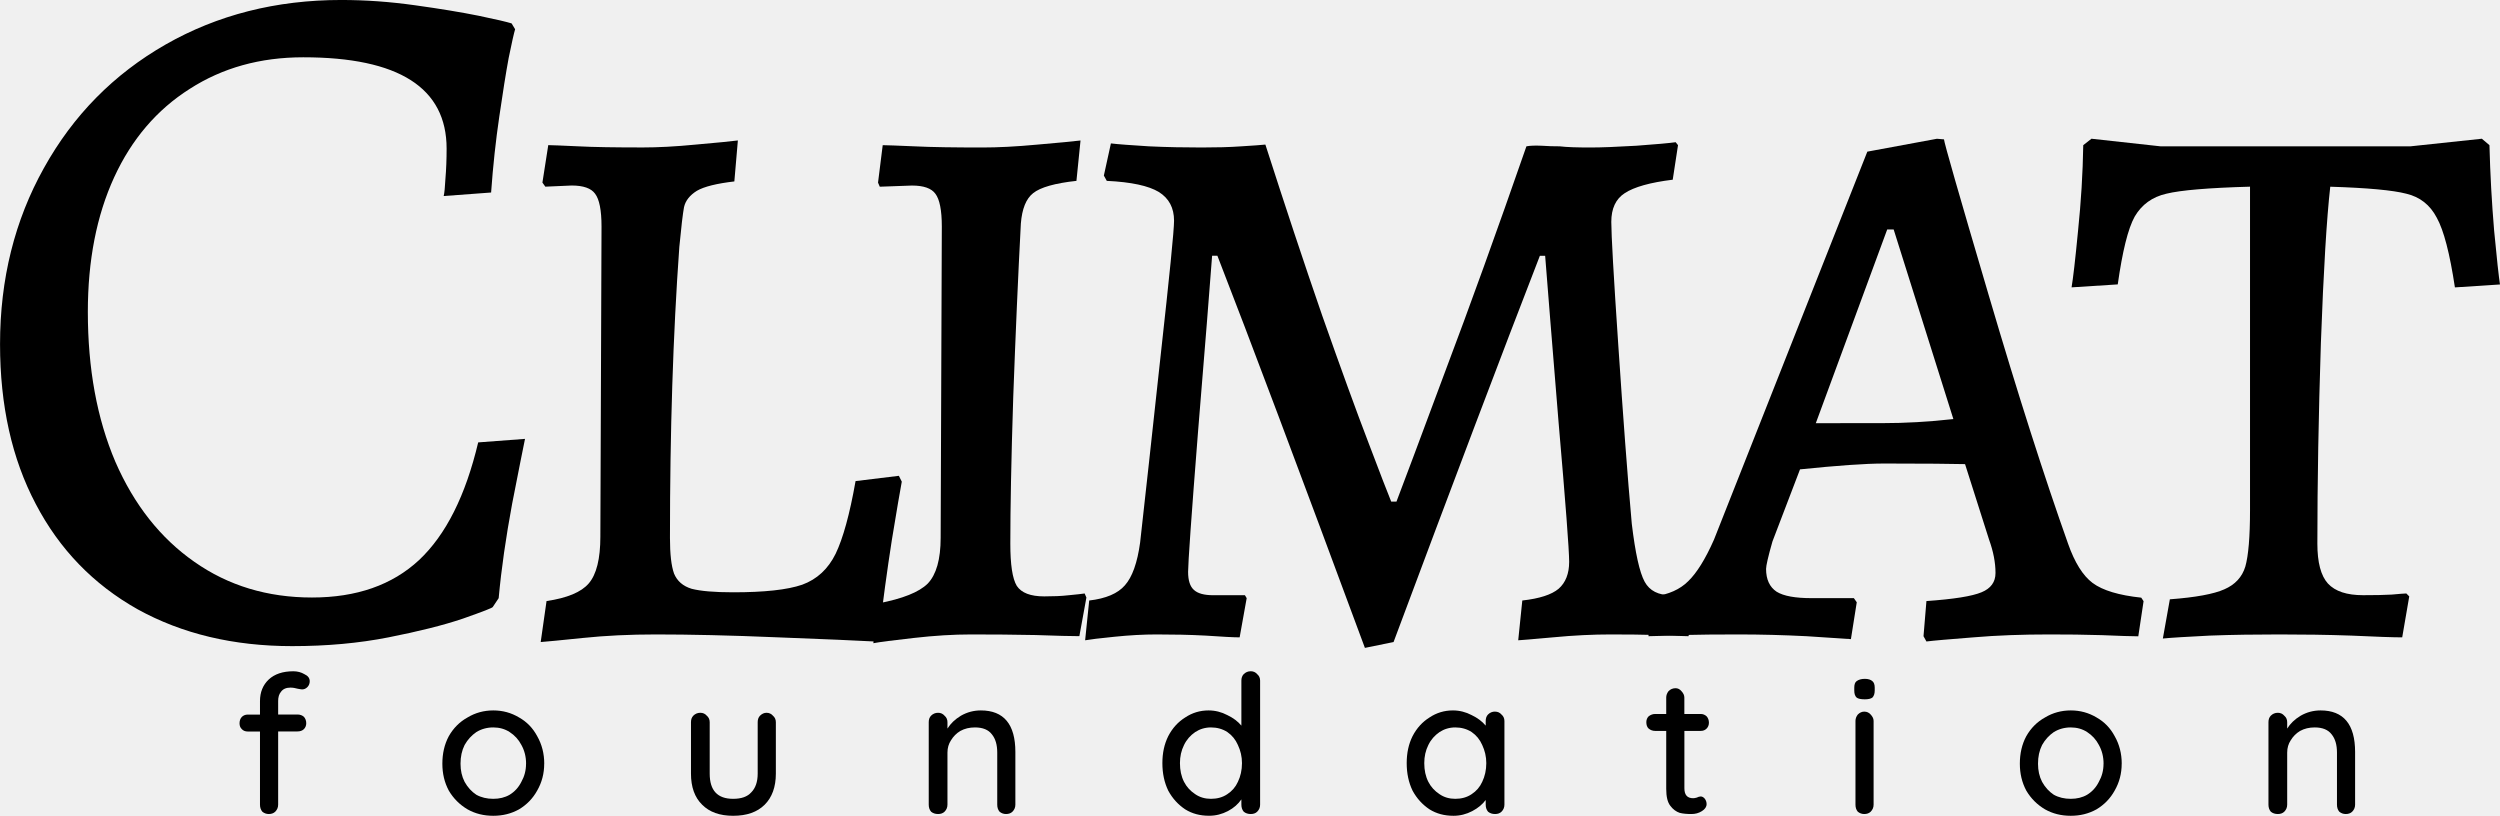
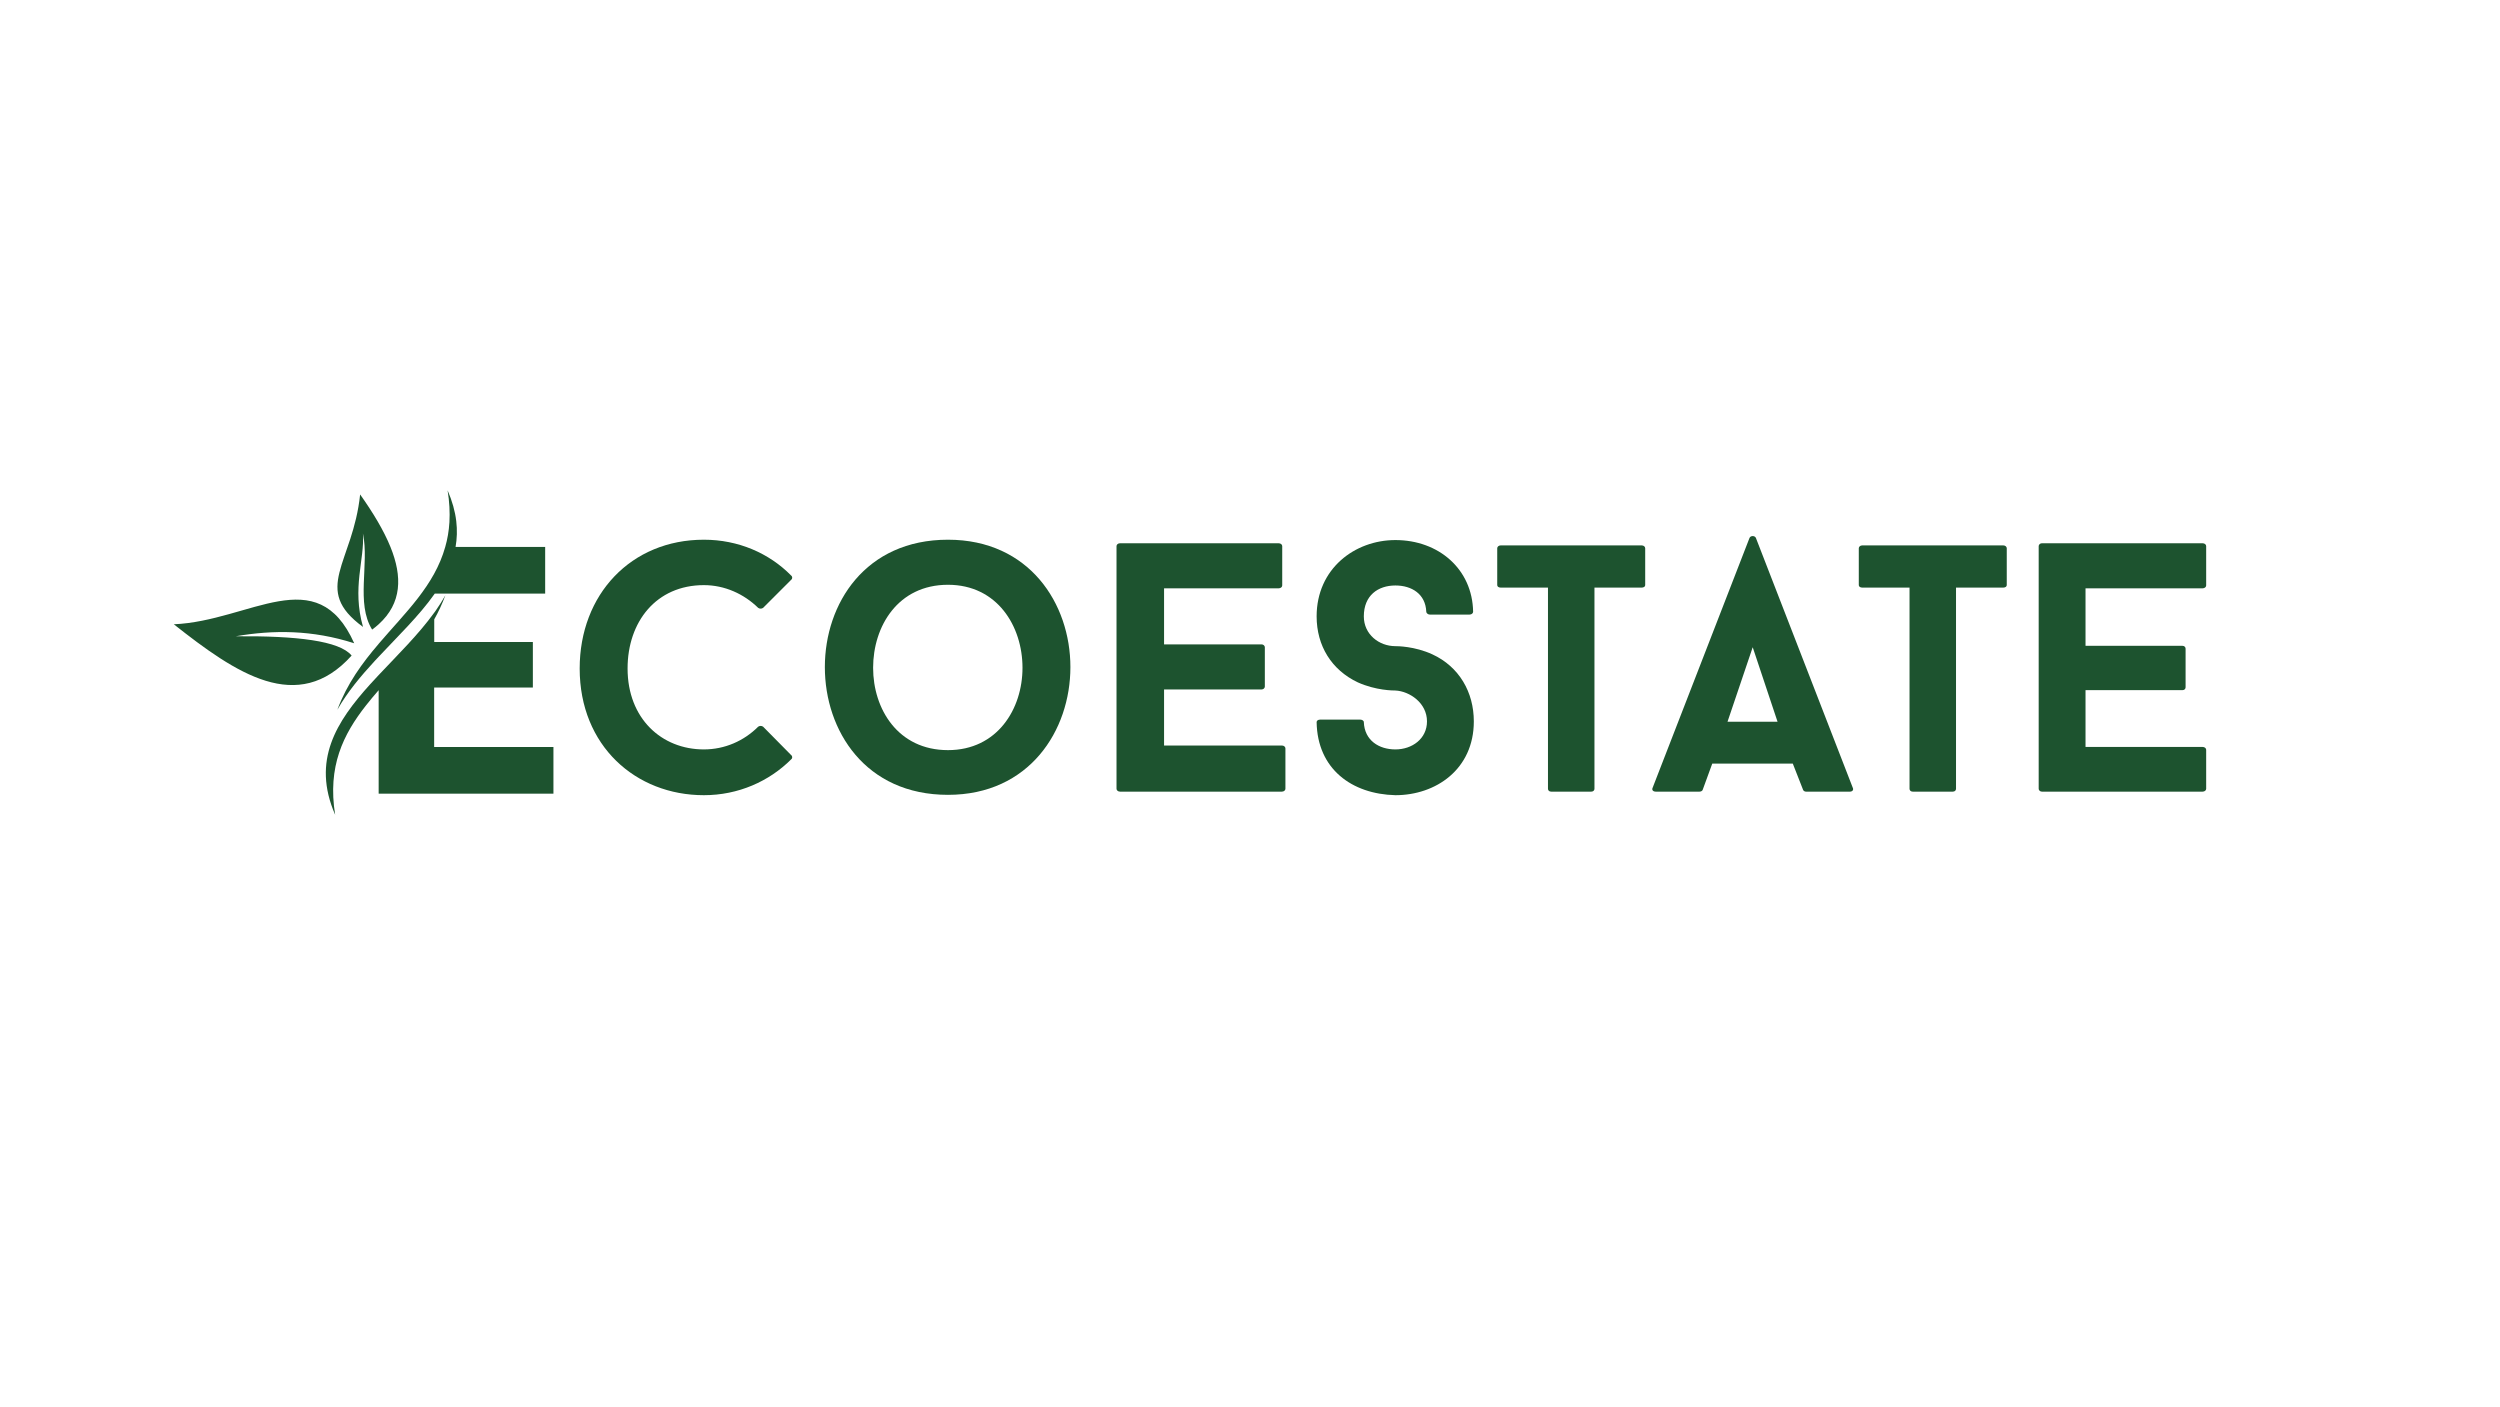
- <svg xmlns="http://www.w3.org/2000/svg" width="88.987" zoomAndPan="magnify" viewBox="0 0 66.74 21.779" height="29.038" preserveAspectRatio="xMidYMid" version="1.0" id="svg146">
-   <defs id="defs4" />
-   <g fill="#000000" fill-opacity="1" id="g24" transform="translate(-63.36252,-84.25927)">
-     <g transform="translate(62.31564,101.1968)" id="g22">
-       <g id="g20">
-         <path d="m 8.844,0.312 c -1.562,0 -2.938,-0.328 -4.125,-0.984 C 3.539,-1.336 2.633,-2.273 2,-3.484 1.363,-4.691 1.047,-6.113 1.047,-7.75 c 0,-1.738 0.391,-3.305 1.172,-4.703 0.781,-1.406 1.863,-2.504 3.25,-3.297 1.383,-0.789 2.945,-1.188 4.688,-1.188 0.645,0 1.301,0.047 1.969,0.141 0.676,0.094 1.242,0.188 1.703,0.281 0.457,0.094 0.75,0.164 0.875,0.203 l 0.094,0.156 c -0.031,0.105 -0.09,0.359 -0.172,0.766 -0.074,0.398 -0.156,0.918 -0.25,1.562 -0.094,0.637 -0.168,1.312 -0.219,2.031 l -1.266,0.094 c 0.02,-0.082 0.035,-0.238 0.047,-0.469 0.02,-0.238 0.031,-0.504 0.031,-0.797 0,-1.625 -1.277,-2.438 -3.828,-2.438 -1.148,0 -2.156,0.281 -3.031,0.844 -0.875,0.555 -1.547,1.34 -2.016,2.359 -0.469,1.023 -0.703,2.219 -0.703,3.594 0,1.512 0.242,2.844 0.734,4 0.5,1.148 1.203,2.039 2.109,2.672 0.906,0.637 1.953,0.953 3.141,0.953 1.188,0 2.141,-0.332 2.859,-1 0.719,-0.676 1.242,-1.723 1.578,-3.141 l 1.25,-0.094 c -0.055,0.262 -0.168,0.84 -0.344,1.734 C 14.551,-2.586 14.43,-1.75 14.359,-0.969 l -0.156,0.234 c 0,0.023 -0.266,0.125 -0.797,0.312 -0.531,0.18 -1.195,0.344 -1.984,0.5 C 10.629,0.234 9.77,0.312 8.844,0.312 Z m 0,0" id="path18" />
+ <svg xmlns="http://www.w3.org/2000/svg" width="1920" zoomAndPan="magnify" viewBox="0 0 1440 810" height="1080" preserveAspectRatio="xMidYMid meet" version="1.0">
+   <defs>
+     <g />
+     <clipPath id="40ea0d974b">
+       <path d="M 187 342 L 318.914 342 L 318.914 469.234 L 187 469.234 Z M 187 342 " clip-rule="nonzero" />
+     </clipPath>
+     <clipPath id="e460a29820">
+       <path d="M 100.113 284 L 230 284 L 230 395 L 100.113 395 Z M 100.113 284 " clip-rule="nonzero" />
+     </clipPath>
+     <clipPath id="9c72a6dcb3">
+       <path d="M 194 282.441 L 315 282.441 L 315 409 L 194 409 Z M 194 282.441 " clip-rule="nonzero" />
+     </clipPath>
+   </defs>
+   <rect x="-144" width="1728" fill="#ffffff" y="-81" height="972" fill-opacity="1" />
+   <rect x="-144" width="1728" fill="#ffffff" y="-81" height="972" fill-opacity="1" />
+   <g clip-path="url(#40ea0d974b)">
+     <path fill="#1d532f" d="M 318.781 430.305 L 318.781 457.156 L 218.105 457.156 L 218.105 397.547 C 215.57 400.48 213.121 403.363 210.801 406.34 C 197.727 423 188.543 441.414 193.047 469.316 C 179.402 438.004 193.789 415.609 213.25 394.094 C 214.824 392.344 216.445 390.594 218.105 388.844 C 228.996 377.254 240.891 365.668 250.121 352.895 C 250.426 352.457 250.73 352.066 251.039 351.629 C 253.008 348.785 254.844 345.898 256.547 342.879 C 254.711 347.824 252.57 352.414 250.121 356.746 L 250.121 369.777 L 306.93 369.777 L 306.93 396.02 L 250.074 396.02 L 250.074 430.262 L 318.781 430.262 Z M 318.781 430.305 " fill-opacity="1" fill-rule="nonzero" />
+   </g>
+   <g clip-path="url(#e460a29820)">
+     <path fill="#1d532f" d="M 100.113 359.586 C 144.109 357.707 182.551 322.5 204.023 370.52 C 179.797 362.734 157.359 362.781 135.754 366.496 C 170.785 366.191 195.582 369.078 202.535 377.605 C 171.484 412.113 135.93 387.883 100.113 359.586 Z M 209.098 361.117 C 202.625 338.418 210.059 322.633 209.055 307.281 C 212.77 325.082 204.898 347.43 214.344 362.648 C 215.699 361.645 216.969 360.637 218.105 359.586 C 231.488 347.473 231.84 332.164 224.93 315.109 C 221.035 305.488 214.871 295.297 207.434 284.801 C 203.281 324.645 179.27 339.293 209.098 361.117 Z M 209.098 361.117 " fill-opacity="1" fill-rule="nonzero" />
+   </g>
+   <g clip-path="url(#9c72a6dcb3)">
+     <path fill="#1d532f" d="M 258.867 300.809 C 259.172 295.168 258.91 289.043 257.816 282.441 C 260.527 288.695 262.145 294.598 262.801 300.152 C 263.414 305.355 263.238 310.297 262.41 315.023 L 314.016 315.023 L 314.016 341.918 L 250.426 341.918 C 250.34 342.094 250.207 342.227 250.074 342.398 C 241.328 354.777 229.348 366.277 218.062 378.348 C 217.363 379.094 216.707 379.793 216.008 380.535 C 207.785 389.457 200 398.73 194.316 408.832 C 199.867 393.832 208.703 381.848 218.062 370.914 C 218.105 370.871 218.105 370.828 218.148 370.781 C 233.5 352.809 250.207 337.328 256.461 315.023 C 257.73 310.605 258.559 305.883 258.867 300.809 Z M 258.867 300.809 " fill-opacity="1" fill-rule="nonzero" />
+   </g>
+   <g fill="#1d532f" fill-opacity="1">
+     <g transform="translate(323.8789, 455.9873)">
+       <g>
+         <path d="M 81.551 -24.32 C 57.227 -24.32 37.605 -42.102 37.605 -70.922 C 37.605 -97.902 54.164 -118.953 81.551 -118.953 C 93.609 -118.953 104.645 -113.844 112.82 -105.871 C 113.637 -105.258 114.863 -105.258 115.684 -105.871 L 131.828 -122.02 C 132.648 -122.633 132.648 -123.859 131.828 -124.473 C 119.156 -137.348 101.375 -145.113 81.551 -145.113 C 39.652 -145.113 10.016 -113.637 10.016 -70.922 C 10.016 -26.367 42.309 2.043 81.551 2.043 C 101.375 2.043 119.156 -5.926 131.828 -18.598 C 132.648 -19.211 132.648 -20.438 131.828 -21.051 L 115.684 -37.402 C 114.863 -38.016 113.637 -38.016 112.82 -37.402 C 104.645 -29.227 93.609 -24.32 81.551 -24.32 Z M 81.551 -24.32 " />
      </g>
    </g>
  </g>
-   <g fill="#000000" fill-opacity="1" id="g32" transform="translate(-63.36252,-84.25927)">
-     <g transform="translate(76.20238,101.1968)" id="g30">
-       <g id="g28">
-         <path d="m 1.75,-0.891 c 0.551,-0.082 0.926,-0.238 1.125,-0.469 0.207,-0.238 0.312,-0.656 0.312,-1.25 l 0.031,-8.281 c 0,-0.438 -0.059,-0.727 -0.172,-0.875 -0.105,-0.145 -0.312,-0.219 -0.625,-0.219 l -0.703,0.031 -0.078,-0.109 0.156,-1 c 0.094,0 0.352,0.012 0.781,0.031 0.438,0.023 1.02,0.031 1.75,0.031 0.383,0 0.859,-0.023 1.422,-0.078 0.57,-0.051 0.941,-0.086 1.109,-0.109 l -0.094,1.094 c -0.469,0.055 -0.805,0.137 -1,0.25 -0.188,0.117 -0.305,0.262 -0.344,0.438 -0.031,0.168 -0.074,0.523 -0.125,1.062 -0.168,2.336 -0.25,4.922 -0.25,7.766 0,0.43 0.035,0.746 0.109,0.953 0.082,0.199 0.238,0.336 0.469,0.406 0.238,0.062 0.609,0.094 1.109,0.094 0.832,0 1.445,-0.066 1.844,-0.203 C 8.973,-1.473 9.27,-1.75 9.469,-2.156 9.664,-2.562 9.844,-3.207 10,-4.094 l 1.156,-0.141 0.078,0.156 c -0.043,0.23 -0.133,0.75 -0.266,1.562 -0.125,0.805 -0.242,1.652 -0.344,2.547 L 10.5,0.188 C 10.094,0.164 9.238,0.129 7.938,0.078 6.645,0.023 5.555,0 4.672,0 3.973,0 3.32,0.031 2.719,0.094 2.125,0.156 1.75,0.191 1.594,0.203 Z m 0,0" id="path26" />
+   <g fill="#1d532f" fill-opacity="1">
+     <g transform="translate(465.7147, 455.9873)">
+       <g>
+         <path d="M 80.324 -145.113 C 32.703 -145.113 9.402 -108.324 9.402 -71.738 C 9.402 -35.156 32.703 1.84 80.324 1.84 C 127.129 1.84 150.836 -35.156 150.836 -71.738 C 150.836 -108.324 127.129 -145.113 80.324 -145.113 Z M 80.324 -23.914 C 51.504 -23.914 37.199 -47.621 37.199 -71.332 C 37.199 -95.242 51.504 -119.156 80.324 -119.156 C 108.734 -119.156 123.246 -95.242 123.246 -71.332 C 123.246 -47.621 108.734 -23.914 80.324 -23.914 Z M 80.324 -23.914 " />
      </g>
    </g>
  </g>
-   <g fill="#000000" fill-opacity="1" id="g40" transform="translate(-63.36252,-84.25927)">
-     <g transform="translate(85.28607,101.1968)" id="g38">
-       <g id="g36">
-         <path d="m 1.516,-0.828 c 0.656,-0.125 1.098,-0.301 1.328,-0.531 0.227,-0.238 0.344,-0.645 0.344,-1.219 l 0.031,-8.312 c 0,-0.438 -0.059,-0.727 -0.172,-0.875 -0.105,-0.145 -0.312,-0.219 -0.625,-0.219 l -0.859,0.031 -0.047,-0.109 0.125,-1 c 0.102,0 0.383,0.012 0.844,0.031 C 2.953,-13.008 3.562,-13 4.312,-13 c 0.395,0 0.883,-0.023 1.469,-0.078 0.582,-0.051 0.961,-0.086 1.141,-0.109 l -0.109,1.078 c -0.574,0.062 -0.961,0.172 -1.156,0.328 -0.188,0.148 -0.297,0.418 -0.328,0.812 -0.074,1.398 -0.141,2.938 -0.203,4.625 -0.055,1.688 -0.078,2.996 -0.078,3.922 0,0.555 0.055,0.93 0.172,1.125 0.125,0.188 0.367,0.281 0.734,0.281 0.238,0 0.457,-0.008 0.656,-0.031 0.207,-0.02 0.348,-0.035 0.422,-0.047 l 0.047,0.109 -0.188,1.031 C 6.68,0.047 6.289,0.035 5.719,0.016 5.145,0.004 4.57,0 4,0 3.531,0 3.02,0.031 2.469,0.094 1.914,0.156 1.555,0.203 1.391,0.234 Z m 0,0" id="path34" />
+   <g fill="#1d532f" fill-opacity="1">
+     <g transform="translate(628.6011, 455.9873)">
+       <g>
+         <path d="M 41.898 -117.113 L 107.914 -117.113 C 109.141 -117.113 109.961 -117.93 109.961 -118.75 L 109.961 -141.434 C 109.961 -142.254 109.141 -143.07 107.914 -143.07 L 16.555 -143.07 C 15.328 -143.07 14.512 -142.254 14.512 -141.434 L 14.512 -1.637 C 14.512 -0.816 15.328 0 16.555 0 L 109.754 0 C 110.98 0 111.801 -0.816 111.801 -1.637 L 111.801 -24.934 C 111.801 -25.754 110.98 -26.57 109.754 -26.57 L 41.898 -26.57 L 41.898 -58.863 L 98.105 -58.863 C 99.129 -58.863 99.945 -59.68 99.945 -60.5 L 99.945 -83.184 C 99.945 -84.004 99.129 -84.82 98.105 -84.82 L 41.898 -84.82 Z M 41.898 -117.113 " />
      </g>
    </g>
  </g>
-   <g fill="#000000" fill-opacity="1" id="g48" transform="translate(-63.36252,-84.25927)">
-     <g transform="translate(91.15903,101.1968)" id="g46">
-       <g id="g44">
-         <path d="m 8.641,0.359 c -1.762,-4.758 -3.074,-8.25 -3.938,-10.469 H 4.562 c -0.062,0.844 -0.188,2.406 -0.375,4.688 -0.18,2.273 -0.266,3.523 -0.266,3.75 0,0.23 0.051,0.391 0.156,0.484 0.102,0.094 0.273,0.141 0.516,0.141 H 5.438 l 0.047,0.078 -0.188,1.047 C 5.141,0.078 4.836,0.062 4.391,0.031 3.953,0.008 3.516,0 3.078,0 2.734,0 2.359,0.02 1.953,0.062 1.555,0.102 1.297,0.133 1.172,0.156 l 0.109,-1.062 c 0.445,-0.051 0.766,-0.188 0.953,-0.406 0.195,-0.219 0.332,-0.598 0.406,-1.141 0.133,-1.188 0.316,-2.848 0.547,-4.984 0.238,-2.145 0.359,-3.348 0.359,-3.609 0,-0.344 -0.137,-0.598 -0.406,-0.766 C 2.867,-11.977 2.406,-12.078 1.75,-12.109 L 1.672,-12.25 l 0.188,-0.859 c 0.188,0.023 0.523,0.047 1.016,0.078 C 3.363,-13.008 3.832,-13 4.281,-13 c 0.383,0 0.738,-0.008 1.062,-0.031 0.32,-0.02 0.535,-0.035 0.641,-0.047 0.52,1.617 1.023,3.137 1.516,4.562 0.5,1.418 0.91,2.547 1.234,3.391 0.32,0.844 0.523,1.371 0.609,1.578 h 0.141 c 0.188,-0.488 0.613,-1.629 1.281,-3.422 0.676,-1.789 1.406,-3.812 2.188,-6.062 0.102,-0.02 0.238,-0.023 0.406,-0.016 0.164,0.012 0.328,0.016 0.484,0.016 0.188,0.023 0.461,0.031 0.828,0.031 0.281,0 0.688,-0.016 1.219,-0.047 0.531,-0.039 0.879,-0.07 1.047,-0.094 L 17,-13.062 l -0.141,0.922 c -0.605,0.074 -1.031,0.195 -1.281,0.359 -0.242,0.156 -0.359,0.414 -0.359,0.766 0,0.344 0.062,1.449 0.188,3.312 0.125,1.867 0.242,3.449 0.359,4.75 0.094,0.781 0.207,1.297 0.344,1.547 0.133,0.242 0.367,0.359 0.703,0.359 l 0.609,-0.031 0.047,0.094 -0.188,1.031 c -0.137,0 -0.406,-0.012 -0.812,-0.031 C 16.07,0.004 15.648,0 15.203,0 14.742,0 14.227,0.023 13.656,0.078 13.082,0.129 12.773,0.156 12.734,0.156 l 0.109,-1.062 C 13.301,-0.957 13.625,-1.062 13.812,-1.219 14,-1.383 14.094,-1.625 14.094,-1.938 14.094,-2.25 14,-3.488 13.812,-5.656 13.633,-7.832 13.516,-9.316 13.453,-10.109 H 13.312 c -1.023,2.637 -2.324,6.074 -3.906,10.312 z m 0,0" id="path42" />
+   <g fill="#1d532f" fill-opacity="1">
+     <g transform="translate(748.7733, 455.9873)">
+       <g>
+         <path d="M 54.98 2.043 C 78.281 2.043 100.148 -12.875 100.148 -40.469 C 100.148 -57.227 91.77 -71.945 76.234 -79.098 C 66.016 -83.797 56 -83.797 54.98 -83.797 C 45.578 -83.797 36.789 -90.543 36.789 -100.965 C 36.789 -113.027 44.965 -118.75 54.98 -118.75 C 64.383 -118.75 72.352 -113.844 72.762 -103.625 C 72.762 -102.805 73.785 -101.988 74.805 -101.988 L 97.695 -101.988 C 98.922 -101.988 99.742 -102.805 99.742 -103.625 C 99.332 -128.148 79.914 -144.91 54.98 -144.91 C 31.477 -144.91 9.605 -128.355 9.605 -100.965 C 9.605 -84.004 18.191 -70.105 33.316 -62.949 C 43.738 -58.25 53.754 -58.25 54.98 -58.25 C 63.156 -57.84 73.172 -51.098 73.172 -40.469 C 73.172 -30.453 64.586 -24.32 54.98 -24.32 C 45.578 -24.32 37.199 -29.43 36.789 -40.059 C 36.789 -40.879 35.766 -41.492 34.746 -41.492 L 11.648 -41.492 C 10.422 -41.492 9.605 -40.879 9.605 -40.059 C 10.016 -13.082 29.84 1.43 54.98 2.043 Z M 54.98 2.043 " />
      </g>
    </g>
  </g>
-   <g fill="#000000" fill-opacity="1" id="g56" transform="translate(-63.36252,-84.25927)">
-     <g transform="translate(107.369,101.1968)" id="g54">
-       <g id="g52">
-         <path d="m 7.344,0.047 0.078,-0.938 c 0.727,-0.051 1.219,-0.129 1.469,-0.234 0.25,-0.102 0.375,-0.273 0.375,-0.516 0,-0.281 -0.059,-0.578 -0.172,-0.891 L 8.453,-4.547 c -0.344,-0.008 -1.062,-0.016 -2.156,-0.016 -0.512,0 -1.262,0.055 -2.25,0.156 L 3.312,-2.484 C 3.195,-2.078 3.141,-1.832 3.141,-1.75 c 0,0.281 0.094,0.484 0.281,0.609 0.188,0.117 0.5,0.172 0.938,0.172 h 1.125 L 5.562,-0.859 5.406,0.125 C 5.227,0.113 4.832,0.086 4.219,0.047 3.602,0.016 3,0 2.406,0 1.844,0 1.336,0.004 0.891,0.016 0.453,0.035 0.156,0.047 0,0.047 l 0.156,-1.062 c 0.383,-0.051 0.688,-0.188 0.906,-0.406 0.227,-0.219 0.457,-0.586 0.688,-1.109 l 4.094,-10.359 1.859,-0.344 0.188,0.016 c 0,0.074 0.395,1.453 1.188,4.141 0.789,2.68 1.5,4.898 2.125,6.656 0.176,0.5 0.395,0.852 0.656,1.047 0.27,0.199 0.703,0.328 1.297,0.391 l 0.062,0.094 -0.141,0.938 c -0.18,0 -0.5,-0.012 -0.969,-0.031 C 11.641,0.004 11.172,0 10.703,0 9.992,0 9.316,0.023 8.672,0.078 8.023,0.129 7.609,0.164 7.422,0.188 Z m -1.109,-5.688 c 0.613,0 1.25,-0.035 1.906,-0.109 l -1.594,-5.062 H 6.375 l -1.906,5.172 z m 0,0" id="path50" />
+   <g fill="#1d532f" fill-opacity="1">
+     <g transform="translate(859.7486, 455.9873)">
+       <g>
+         <path d="M 87.887 -118.953 L 87.887 -140.207 C 87.887 -141.027 87.07 -141.844 85.844 -141.844 L 4.699 -141.844 C 3.473 -141.844 2.656 -141.027 2.656 -140.207 L 2.656 -118.953 C 2.656 -118.137 3.473 -117.523 4.699 -117.523 L 31.883 -117.523 L 31.883 -1.637 C 31.883 -0.816 32.496 0 33.723 0 L 56.82 0 C 58.047 0 58.66 -0.816 58.66 -1.637 L 58.66 -117.523 L 85.844 -117.523 C 87.07 -117.523 87.887 -118.137 87.887 -118.953 Z M 87.887 -118.953 " />
      </g>
    </g>
  </g>
-   <g fill="#000000" fill-opacity="1" id="g64" transform="translate(-63.36252,-84.25927)">
-     <g transform="translate(118.2277,101.1968)" id="g62">
-       <g id="g60">
-         <path d="m 3.062,-0.938 c 0.688,-0.051 1.172,-0.141 1.453,-0.266 0.289,-0.125 0.477,-0.328 0.562,-0.609 0.082,-0.289 0.125,-0.789 0.125,-1.5 v -8.641 c -1.105,0.031 -1.852,0.094 -2.234,0.188 -0.375,0.086 -0.656,0.289 -0.844,0.609 -0.18,0.324 -0.328,0.93 -0.453,1.812 L 0.438,-9.266 c 0.039,-0.227 0.098,-0.727 0.172,-1.5 C 0.691,-11.547 0.738,-12.312 0.75,-13.062 l 0.219,-0.172 1.844,0.203 h 6.672 l 1.906,-0.203 0.203,0.172 c 0.02,0.773 0.062,1.531 0.125,2.281 0.07,0.75 0.125,1.23 0.156,1.438 l -1.203,0.078 C 10.535,-10.172 10.375,-10.789 10.188,-11.125 10.008,-11.469 9.738,-11.68 9.375,-11.766 9.02,-11.859 8.344,-11.922 7.344,-11.953 7.25,-11.117 7.164,-9.727 7.094,-7.781 7.031,-5.844 7,-4.055 7,-2.422 c 0,0.5 0.094,0.855 0.281,1.062 0.195,0.211 0.508,0.312 0.938,0.312 0.312,0 0.566,-0.004 0.766,-0.016 C 9.191,-1.082 9.32,-1.094 9.375,-1.094 l 0.078,0.078 -0.188,1.094 C 9.023,0.078 8.57,0.062 7.906,0.031 7.25,0.008 6.609,0 5.984,0 5.359,0 4.738,0.008 4.125,0.031 3.52,0.062 3.102,0.086 2.875,0.109 Z m 0,0" id="path58" />
+   <g fill="#1d532f" fill-opacity="1">
+     <g transform="translate(951.3083, 455.9873)">
+       <g>
+         <path d="M 81.344 -16.148 L 87.273 -1.023 C 87.477 -0.41 88.293 0 88.906 0 L 114.25 0 C 115.684 0 116.5 -1.023 115.887 -2.25 L 60.09 -146.137 C 59.477 -147.566 57.023 -147.566 56.41 -146.137 L 0.613 -2.25 C 0 -1.023 0.816 0 2.453 0 L 27.594 0 C 28.41 0 29.227 -0.41 29.43 -1.023 L 34.949 -16.148 Z M 43.738 -40.266 L 58.25 -83.184 L 72.559 -40.266 Z M 43.738 -40.266 " />
      </g>
    </g>
  </g>
-   <g fill="#000000" fill-opacity="1" id="g72" transform="translate(-63.36252,-84.25927)">
-     <g transform="translate(69.5994,105.9911)" id="g70">
-       <g id="g68">
-         <path d="m 1.516,-3.375 c -0.117,0 -0.199,0.039 -0.25,0.109 -0.055,0.062 -0.078,0.148 -0.078,0.25 v 0.359 h 0.516 c 0.07,0 0.129,0.023 0.172,0.062 0.039,0.043 0.062,0.102 0.062,0.172 0,0.062 -0.023,0.117 -0.062,0.156 -0.043,0.043 -0.102,0.062 -0.172,0.062 H 1.188 V -0.25 c 0,0.074 -0.027,0.137 -0.078,0.188 C 1.066,-0.02 1.008,0 0.938,0 0.875,0 0.816,-0.02 0.766,-0.062 0.723,-0.113 0.703,-0.176 0.703,-0.25 V -2.203 H 0.375 c -0.062,0 -0.117,-0.02 -0.156,-0.062 -0.043,-0.039 -0.062,-0.094 -0.062,-0.156 0,-0.07 0.02,-0.129 0.062,-0.172 0.039,-0.039 0.094,-0.062 0.156,-0.062 h 0.328 v -0.359 c 0,-0.238 0.078,-0.43 0.234,-0.578 0.156,-0.145 0.375,-0.219 0.656,-0.219 0.113,0 0.211,0.027 0.297,0.078 0.094,0.043 0.141,0.105 0.141,0.188 0,0.062 -0.023,0.117 -0.062,0.156 -0.043,0.043 -0.09,0.062 -0.141,0.062 -0.012,0 -0.047,-0.004 -0.109,-0.016 C 1.645,-3.363 1.578,-3.375 1.516,-3.375 Z m 0,0" id="path66" />
+   <g fill="#1d532f" fill-opacity="1">
+     <g transform="translate(1068.006, 455.9873)">
+       <g>
+         <path d="M 87.887 -118.953 L 87.887 -140.207 C 87.887 -141.027 87.07 -141.844 85.844 -141.844 L 4.699 -141.844 C 3.473 -141.844 2.656 -141.027 2.656 -140.207 L 2.656 -118.953 C 2.656 -118.137 3.473 -117.523 4.699 -117.523 L 31.883 -117.523 L 31.883 -1.637 C 31.883 -0.816 32.496 0 33.723 0 L 56.82 0 C 58.047 0 58.66 -0.816 58.66 -1.637 L 58.66 -117.523 L 85.844 -117.523 C 87.07 -117.523 87.887 -118.137 87.887 -118.953 Z M 87.887 -118.953 " />
      </g>
    </g>
  </g>
-   <g fill="#000000" fill-opacity="1" id="g80" transform="translate(-63.36252,-84.25927)">
-     <g transform="translate(74.96817,105.9911)" id="g78">
-       <g id="g76">
-         <path d="m 2.922,-1.344 c 0,0.262 -0.062,0.5 -0.188,0.719 C 2.617,-0.414 2.457,-0.25 2.25,-0.125 2.039,-0.008 1.812,0.047 1.562,0.047 1.312,0.047 1.082,-0.008 0.875,-0.125 0.664,-0.25 0.5,-0.414 0.375,-0.625 0.258,-0.844 0.203,-1.082 0.203,-1.344 c 0,-0.27 0.055,-0.516 0.172,-0.734 0.125,-0.219 0.289,-0.383 0.5,-0.5 0.207,-0.125 0.438,-0.188 0.688,-0.188 0.25,0 0.477,0.062 0.688,0.188 0.207,0.117 0.367,0.281 0.484,0.5 0.125,0.219 0.188,0.465 0.188,0.734 z m -0.484,0 c 0,-0.188 -0.043,-0.352 -0.125,-0.5 C 2.238,-1.988 2.133,-2.102 2,-2.188 1.875,-2.27 1.727,-2.312 1.562,-2.312 c -0.168,0 -0.32,0.043 -0.453,0.125 -0.125,0.086 -0.23,0.199 -0.312,0.344 -0.074,0.148 -0.109,0.312 -0.109,0.5 0,0.18 0.035,0.34 0.109,0.484 0.082,0.148 0.188,0.262 0.312,0.344 0.133,0.074 0.285,0.109 0.453,0.109 0.164,0 0.312,-0.035 0.438,-0.109 0.133,-0.082 0.238,-0.195 0.312,-0.344 0.082,-0.145 0.125,-0.305 0.125,-0.484 z m 0,0" id="path74" />
-       </g>
-     </g>
-   </g>
-   <g fill="#000000" fill-opacity="1" id="g88" transform="translate(-63.36252,-84.25927)">
-     <g transform="translate(81.44941,105.9911)" id="g86">
-       <g id="g84">
-         <path d="m 2.375,-2.703 c 0.07,0 0.129,0.027 0.172,0.078 C 2.598,-2.582 2.625,-2.523 2.625,-2.453 v 1.375 C 2.625,-0.723 2.523,-0.445 2.328,-0.25 2.129,-0.051 1.848,0.047 1.484,0.047 1.129,0.047 0.852,-0.051 0.656,-0.25 0.457,-0.445 0.359,-0.723 0.359,-1.078 v -1.375 c 0,-0.07 0.02,-0.129 0.062,-0.172 0.051,-0.051 0.113,-0.078 0.188,-0.078 0.07,0 0.129,0.027 0.172,0.078 0.051,0.043 0.078,0.102 0.078,0.172 v 1.375 c 0,0.449 0.207,0.672 0.625,0.672 0.219,0 0.379,-0.055 0.484,-0.172 0.113,-0.113 0.172,-0.281 0.172,-0.5 v -1.375 c 0,-0.07 0.02,-0.129 0.062,-0.172 C 2.254,-2.676 2.312,-2.703 2.375,-2.703 Z m 0,0" id="path82" />
-       </g>
-     </g>
-   </g>
-   <g fill="#000000" fill-opacity="1" id="g96" transform="translate(-63.36252,-84.25927)">
-     <g transform="translate(87.79674,105.9911)" id="g94">
-       <g id="g92">
-         <path d="m 1.75,-2.766 c 0.613,0 0.922,0.371 0.922,1.109 V -0.25 c 0,0.074 -0.027,0.137 -0.078,0.188 C 2.551,-0.02 2.492,0 2.422,0 2.359,0 2.301,-0.02 2.25,-0.062 2.207,-0.113 2.188,-0.176 2.188,-0.25 V -1.641 C 2.188,-1.848 2.141,-2.008 2.047,-2.125 1.953,-2.25 1.801,-2.312 1.594,-2.312 c -0.148,0 -0.277,0.031 -0.391,0.094 -0.105,0.062 -0.188,0.148 -0.25,0.25 -0.062,0.094 -0.094,0.203 -0.094,0.328 V -0.25 c 0,0.074 -0.027,0.137 -0.078,0.188 C 0.738,-0.02 0.68,0 0.609,0 0.535,0 0.473,-0.02 0.422,-0.062 0.379,-0.113 0.359,-0.176 0.359,-0.25 v -2.203 c 0,-0.07 0.02,-0.129 0.062,-0.172 0.051,-0.051 0.113,-0.078 0.188,-0.078 0.07,0 0.129,0.027 0.172,0.078 0.051,0.043 0.078,0.102 0.078,0.172 V -2.281 C 0.941,-2.414 1.062,-2.531 1.219,-2.625 1.383,-2.719 1.562,-2.766 1.75,-2.766 Z m 0,0" id="path90" />
-       </g>
-     </g>
-   </g>
-   <g fill="#000000" fill-opacity="1" id="g104" transform="translate(-63.36252,-84.25927)">
-     <g transform="translate(94.19042,105.9911)" id="g102">
-       <g id="g100">
-         <path d="m 2.562,-3.812 c 0.07,0 0.129,0.027 0.172,0.078 C 2.785,-3.691 2.812,-3.633 2.812,-3.562 V -0.25 c 0,0.074 -0.027,0.137 -0.078,0.188 C 2.691,-0.02 2.633,0 2.562,0 2.488,0 2.426,-0.02 2.375,-0.062 2.332,-0.113 2.312,-0.176 2.312,-0.25 v -0.141 c -0.086,0.125 -0.203,0.23 -0.359,0.312 -0.156,0.082 -0.324,0.125 -0.5,0.125 C 1.211,0.047 1,-0.008 0.812,-0.125 0.625,-0.25 0.473,-0.414 0.359,-0.625 0.254,-0.844 0.203,-1.086 0.203,-1.359 c 0,-0.27 0.051,-0.508 0.156,-0.719 0.113,-0.219 0.266,-0.383 0.453,-0.5 0.188,-0.125 0.395,-0.188 0.625,-0.188 0.176,0 0.344,0.043 0.5,0.125 0.156,0.074 0.281,0.168 0.375,0.281 V -3.562 c 0,-0.07 0.02,-0.129 0.062,-0.172 C 2.426,-3.785 2.488,-3.812 2.562,-3.812 Z M 1.5,-0.406 c 0.164,0 0.312,-0.039 0.438,-0.125 0.125,-0.082 0.219,-0.191 0.281,-0.328 0.07,-0.145 0.109,-0.312 0.109,-0.5 0,-0.176 -0.039,-0.336 -0.109,-0.484 C 2.156,-1.988 2.062,-2.102 1.938,-2.188 1.812,-2.27 1.664,-2.312 1.5,-2.312 c -0.156,0 -0.297,0.043 -0.422,0.125 -0.125,0.086 -0.227,0.199 -0.297,0.344 -0.074,0.148 -0.109,0.309 -0.109,0.484 0,0.188 0.035,0.355 0.109,0.5 0.07,0.137 0.172,0.246 0.297,0.328 0.125,0.086 0.266,0.125 0.422,0.125 z m 0,0" id="path98" />
-       </g>
-     </g>
-   </g>
-   <g fill="#000000" fill-opacity="1" id="g112" transform="translate(-63.36252,-84.25927)">
-     <g transform="translate(100.7129,105.9911)" id="g110">
-       <g id="g108">
-         <path d="m 2.562,-2.734 c 0.07,0 0.129,0.027 0.172,0.078 0.051,0.043 0.078,0.102 0.078,0.172 V -0.25 c 0,0.074 -0.027,0.137 -0.078,0.188 C 2.691,-0.02 2.633,0 2.562,0 2.488,0 2.426,-0.02 2.375,-0.062 2.332,-0.113 2.312,-0.176 2.312,-0.25 v -0.125 c -0.086,0.117 -0.203,0.215 -0.359,0.297 -0.156,0.082 -0.324,0.125 -0.5,0.125 C 1.211,0.047 1,-0.008 0.812,-0.125 0.625,-0.25 0.473,-0.414 0.359,-0.625 0.254,-0.844 0.203,-1.086 0.203,-1.359 c 0,-0.27 0.051,-0.508 0.156,-0.719 0.113,-0.219 0.266,-0.383 0.453,-0.5 0.188,-0.125 0.395,-0.188 0.625,-0.188 0.176,0 0.344,0.043 0.5,0.125 0.156,0.074 0.281,0.168 0.375,0.281 v -0.125 c 0,-0.07 0.02,-0.129 0.062,-0.172 0.051,-0.051 0.113,-0.078 0.188,-0.078 z M 1.5,-0.406 c 0.164,0 0.312,-0.039 0.438,-0.125 0.125,-0.082 0.219,-0.191 0.281,-0.328 0.07,-0.145 0.109,-0.312 0.109,-0.5 0,-0.176 -0.039,-0.336 -0.109,-0.484 C 2.156,-1.988 2.062,-2.102 1.938,-2.188 1.812,-2.27 1.664,-2.312 1.5,-2.312 c -0.156,0 -0.297,0.043 -0.422,0.125 -0.125,0.086 -0.227,0.199 -0.297,0.344 -0.074,0.148 -0.109,0.309 -0.109,0.484 0,0.188 0.035,0.355 0.109,0.5 0.07,0.137 0.172,0.246 0.297,0.328 0.125,0.086 0.266,0.125 0.422,0.125 z m 0,0" id="path106" />
-       </g>
-     </g>
-   </g>
-   <g fill="#000000" fill-opacity="1" id="g120" transform="translate(-63.36252,-84.25927)">
-     <g transform="translate(107.2353,105.9911)" id="g118">
-       <g id="g116">
-         <path d="m 1.094,-2.219 v 1.531 c 0,0.18 0.078,0.266 0.234,0.266 0.02,0 0.051,-0.004 0.094,-0.016 C 1.461,-0.457 1.5,-0.469 1.531,-0.469 c 0.039,0 0.078,0.023 0.109,0.062 0.031,0.043 0.047,0.09 0.047,0.141 0,0.074 -0.043,0.137 -0.125,0.188 C 1.477,-0.023 1.383,0 1.281,0 1.164,0 1.062,-0.008 0.969,-0.031 0.875,-0.062 0.789,-0.125 0.719,-0.219 0.645,-0.312 0.609,-0.461 0.609,-0.672 V -2.219 H 0.312 c -0.062,0 -0.121,-0.02 -0.172,-0.062 -0.043,-0.039 -0.062,-0.098 -0.062,-0.172 0,-0.062 0.02,-0.113 0.062,-0.156 0.051,-0.039 0.109,-0.062 0.172,-0.062 h 0.297 v -0.438 c 0,-0.062 0.02,-0.117 0.062,-0.172 0.051,-0.051 0.113,-0.078 0.188,-0.078 0.062,0 0.113,0.027 0.156,0.078 0.051,0.055 0.078,0.109 0.078,0.172 v 0.438 h 0.438 c 0.062,0 0.113,0.023 0.156,0.062 0.039,0.043 0.062,0.102 0.062,0.172 0,0.062 -0.023,0.117 -0.062,0.156 -0.043,0.043 -0.094,0.062 -0.156,0.062 z m 0,0" id="path114" />
-       </g>
-     </g>
-   </g>
-   <g fill="#000000" fill-opacity="1" id="g128" transform="translate(-63.36252,-84.25927)">
-     <g transform="translate(112.5526,105.9911)" id="g126">
-       <g id="g124">
-         <path d="m 0.828,-0.25 c 0,0.074 -0.027,0.137 -0.078,0.188 C 0.707,-0.02 0.648,0 0.578,0 0.516,0 0.457,-0.02 0.406,-0.062 0.363,-0.113 0.344,-0.176 0.344,-0.25 v -2.234 c 0,-0.062 0.02,-0.117 0.062,-0.172 0.051,-0.051 0.109,-0.078 0.172,-0.078 0.07,0 0.129,0.027 0.172,0.078 0.051,0.055 0.078,0.109 0.078,0.172 z M 0.594,-3.062 C 0.488,-3.062 0.414,-3.078 0.375,-3.109 0.332,-3.148 0.312,-3.211 0.312,-3.297 V -3.375 c 0,-0.082 0.02,-0.141 0.062,-0.172 0.051,-0.039 0.125,-0.062 0.219,-0.062 0.094,0 0.16,0.023 0.203,0.062 0.039,0.031 0.062,0.09 0.062,0.172 v 0.078 c 0,0.086 -0.023,0.148 -0.062,0.188 C 0.754,-3.078 0.688,-3.062 0.594,-3.062 Z m 0,0" id="path122" />
-       </g>
-     </g>
-   </g>
-   <g fill="#000000" fill-opacity="1" id="g136" transform="translate(-63.36252,-84.25927)">
-     <g transform="translate(117.0818,105.9911)" id="g134">
-       <g id="g132">
-         <path d="m 2.922,-1.344 c 0,0.262 -0.062,0.5 -0.188,0.719 C 2.617,-0.414 2.457,-0.25 2.25,-0.125 2.039,-0.008 1.812,0.047 1.562,0.047 1.312,0.047 1.082,-0.008 0.875,-0.125 0.664,-0.25 0.5,-0.414 0.375,-0.625 0.258,-0.844 0.203,-1.082 0.203,-1.344 c 0,-0.27 0.055,-0.516 0.172,-0.734 0.125,-0.219 0.289,-0.383 0.5,-0.5 0.207,-0.125 0.438,-0.188 0.688,-0.188 0.25,0 0.477,0.062 0.688,0.188 0.207,0.117 0.367,0.281 0.484,0.5 0.125,0.219 0.188,0.465 0.188,0.734 z m -0.484,0 c 0,-0.188 -0.043,-0.352 -0.125,-0.5 C 2.238,-1.988 2.133,-2.102 2,-2.188 1.875,-2.27 1.727,-2.312 1.562,-2.312 c -0.168,0 -0.32,0.043 -0.453,0.125 -0.125,0.086 -0.23,0.199 -0.312,0.344 -0.074,0.148 -0.109,0.312 -0.109,0.5 0,0.18 0.035,0.34 0.109,0.484 0.082,0.148 0.188,0.262 0.312,0.344 0.133,0.074 0.285,0.109 0.453,0.109 0.164,0 0.312,-0.035 0.438,-0.109 0.133,-0.082 0.238,-0.195 0.312,-0.344 0.082,-0.145 0.125,-0.305 0.125,-0.484 z m 0,0" id="path130" />
-       </g>
-     </g>
-   </g>
-   <g fill="#000000" fill-opacity="1" id="g144" transform="translate(-63.36252,-84.25927)">
-     <g transform="translate(123.5631,105.9911)" id="g142">
-       <g id="g140">
-         <path d="m 1.75,-2.766 c 0.613,0 0.922,0.371 0.922,1.109 V -0.25 c 0,0.074 -0.027,0.137 -0.078,0.188 C 2.551,-0.02 2.492,0 2.422,0 2.359,0 2.301,-0.02 2.25,-0.062 2.207,-0.113 2.188,-0.176 2.188,-0.25 V -1.641 C 2.188,-1.848 2.141,-2.008 2.047,-2.125 1.953,-2.25 1.801,-2.312 1.594,-2.312 c -0.148,0 -0.277,0.031 -0.391,0.094 -0.105,0.062 -0.188,0.148 -0.25,0.25 -0.062,0.094 -0.094,0.203 -0.094,0.328 V -0.25 c 0,0.074 -0.027,0.137 -0.078,0.188 C 0.738,-0.02 0.68,0 0.609,0 0.535,0 0.473,-0.02 0.422,-0.062 0.379,-0.113 0.359,-0.176 0.359,-0.25 v -2.203 c 0,-0.07 0.02,-0.129 0.062,-0.172 0.051,-0.051 0.113,-0.078 0.188,-0.078 0.07,0 0.129,0.027 0.172,0.078 0.051,0.043 0.078,0.102 0.078,0.172 V -2.281 C 0.941,-2.414 1.062,-2.531 1.219,-2.625 1.383,-2.719 1.562,-2.766 1.75,-2.766 Z m 0,0" id="path138" />
+   <g fill="#1d532f" fill-opacity="1">
+     <g transform="translate(1159.566, 455.9873)">
+       <g>
+         <path d="M 41.695 -117.113 L 109.141 -117.113 C 110.367 -117.113 111.188 -117.93 111.188 -118.75 L 111.188 -141.434 C 111.188 -142.254 110.367 -143.07 109.141 -143.07 L 16.555 -143.07 C 15.535 -143.07 14.715 -142.254 14.715 -141.434 L 14.715 -1.637 C 14.715 -0.816 15.535 0 16.555 0 L 109.141 0 C 110.367 0 111.188 -0.816 111.188 -1.637 L 111.188 -24.117 C 111.188 -24.934 110.367 -25.754 109.141 -25.754 L 41.695 -25.754 L 41.695 -58.453 L 97.492 -58.453 C 98.719 -58.453 99.332 -59.273 99.332 -60.09 L 99.332 -82.367 C 99.332 -83.184 98.719 -84.004 97.492 -84.004 L 41.695 -84.004 Z M 41.695 -117.113 " />
      </g>
    </g>
  </g>
</svg>
